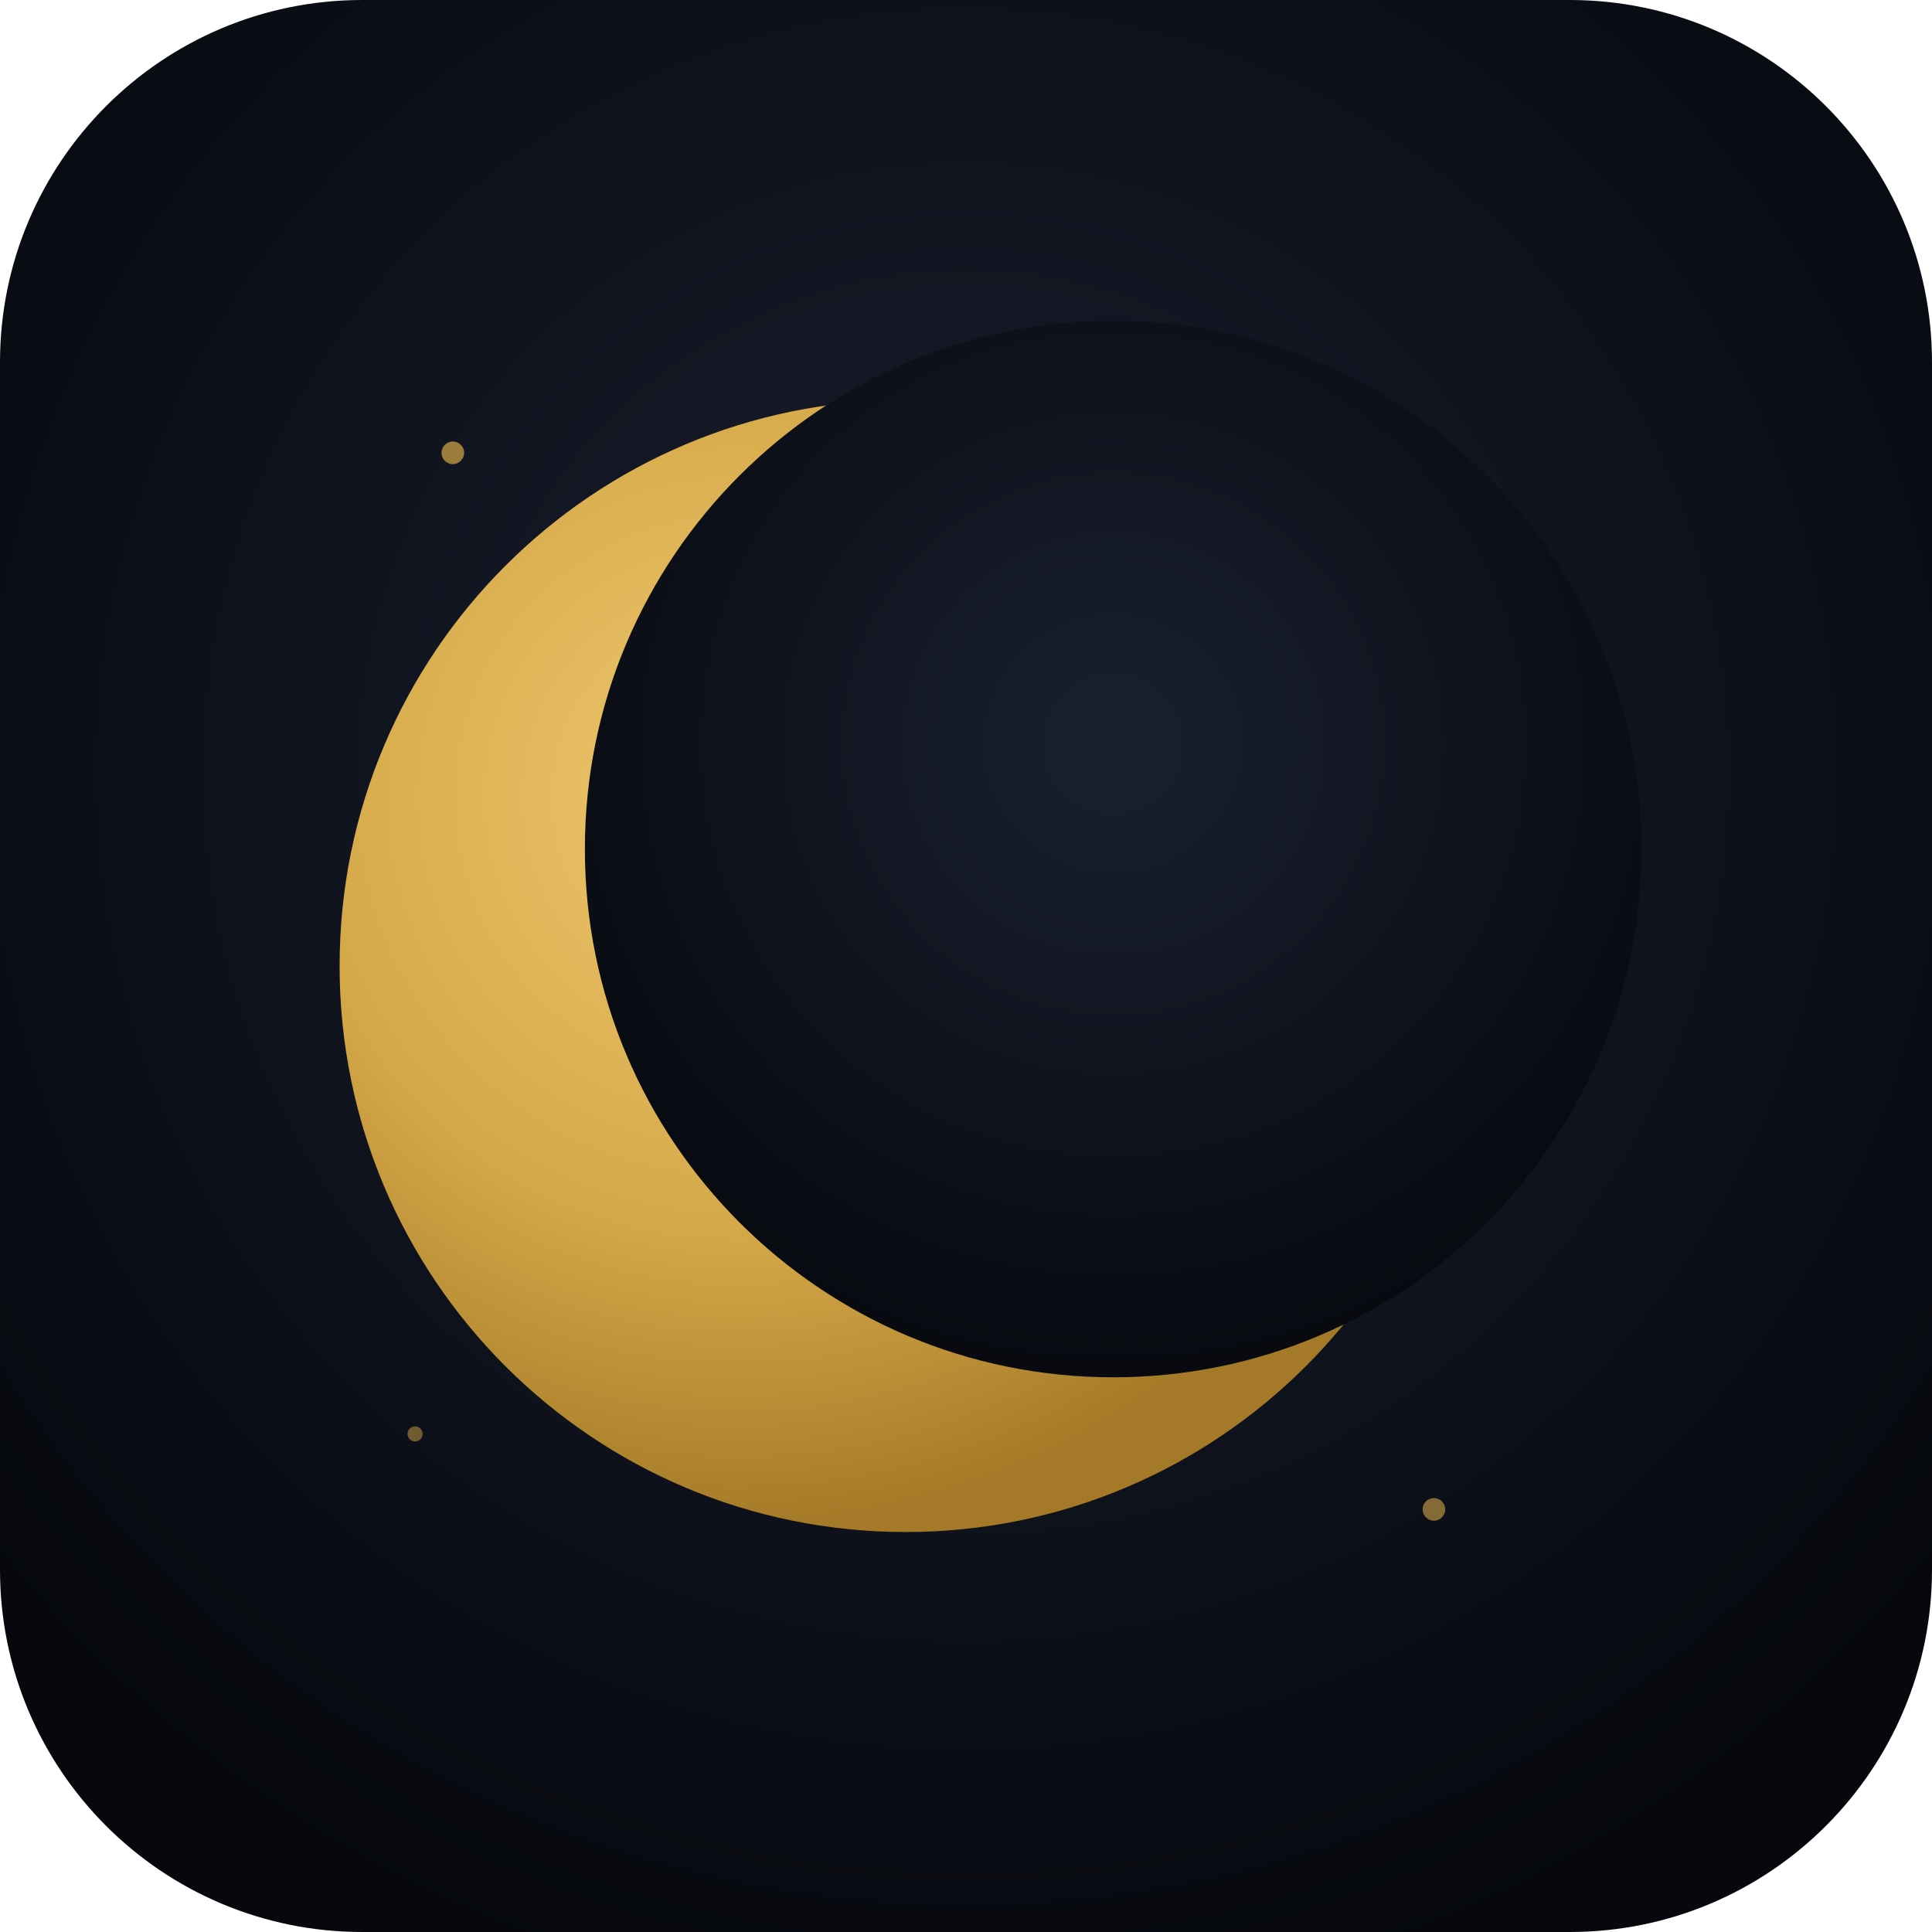
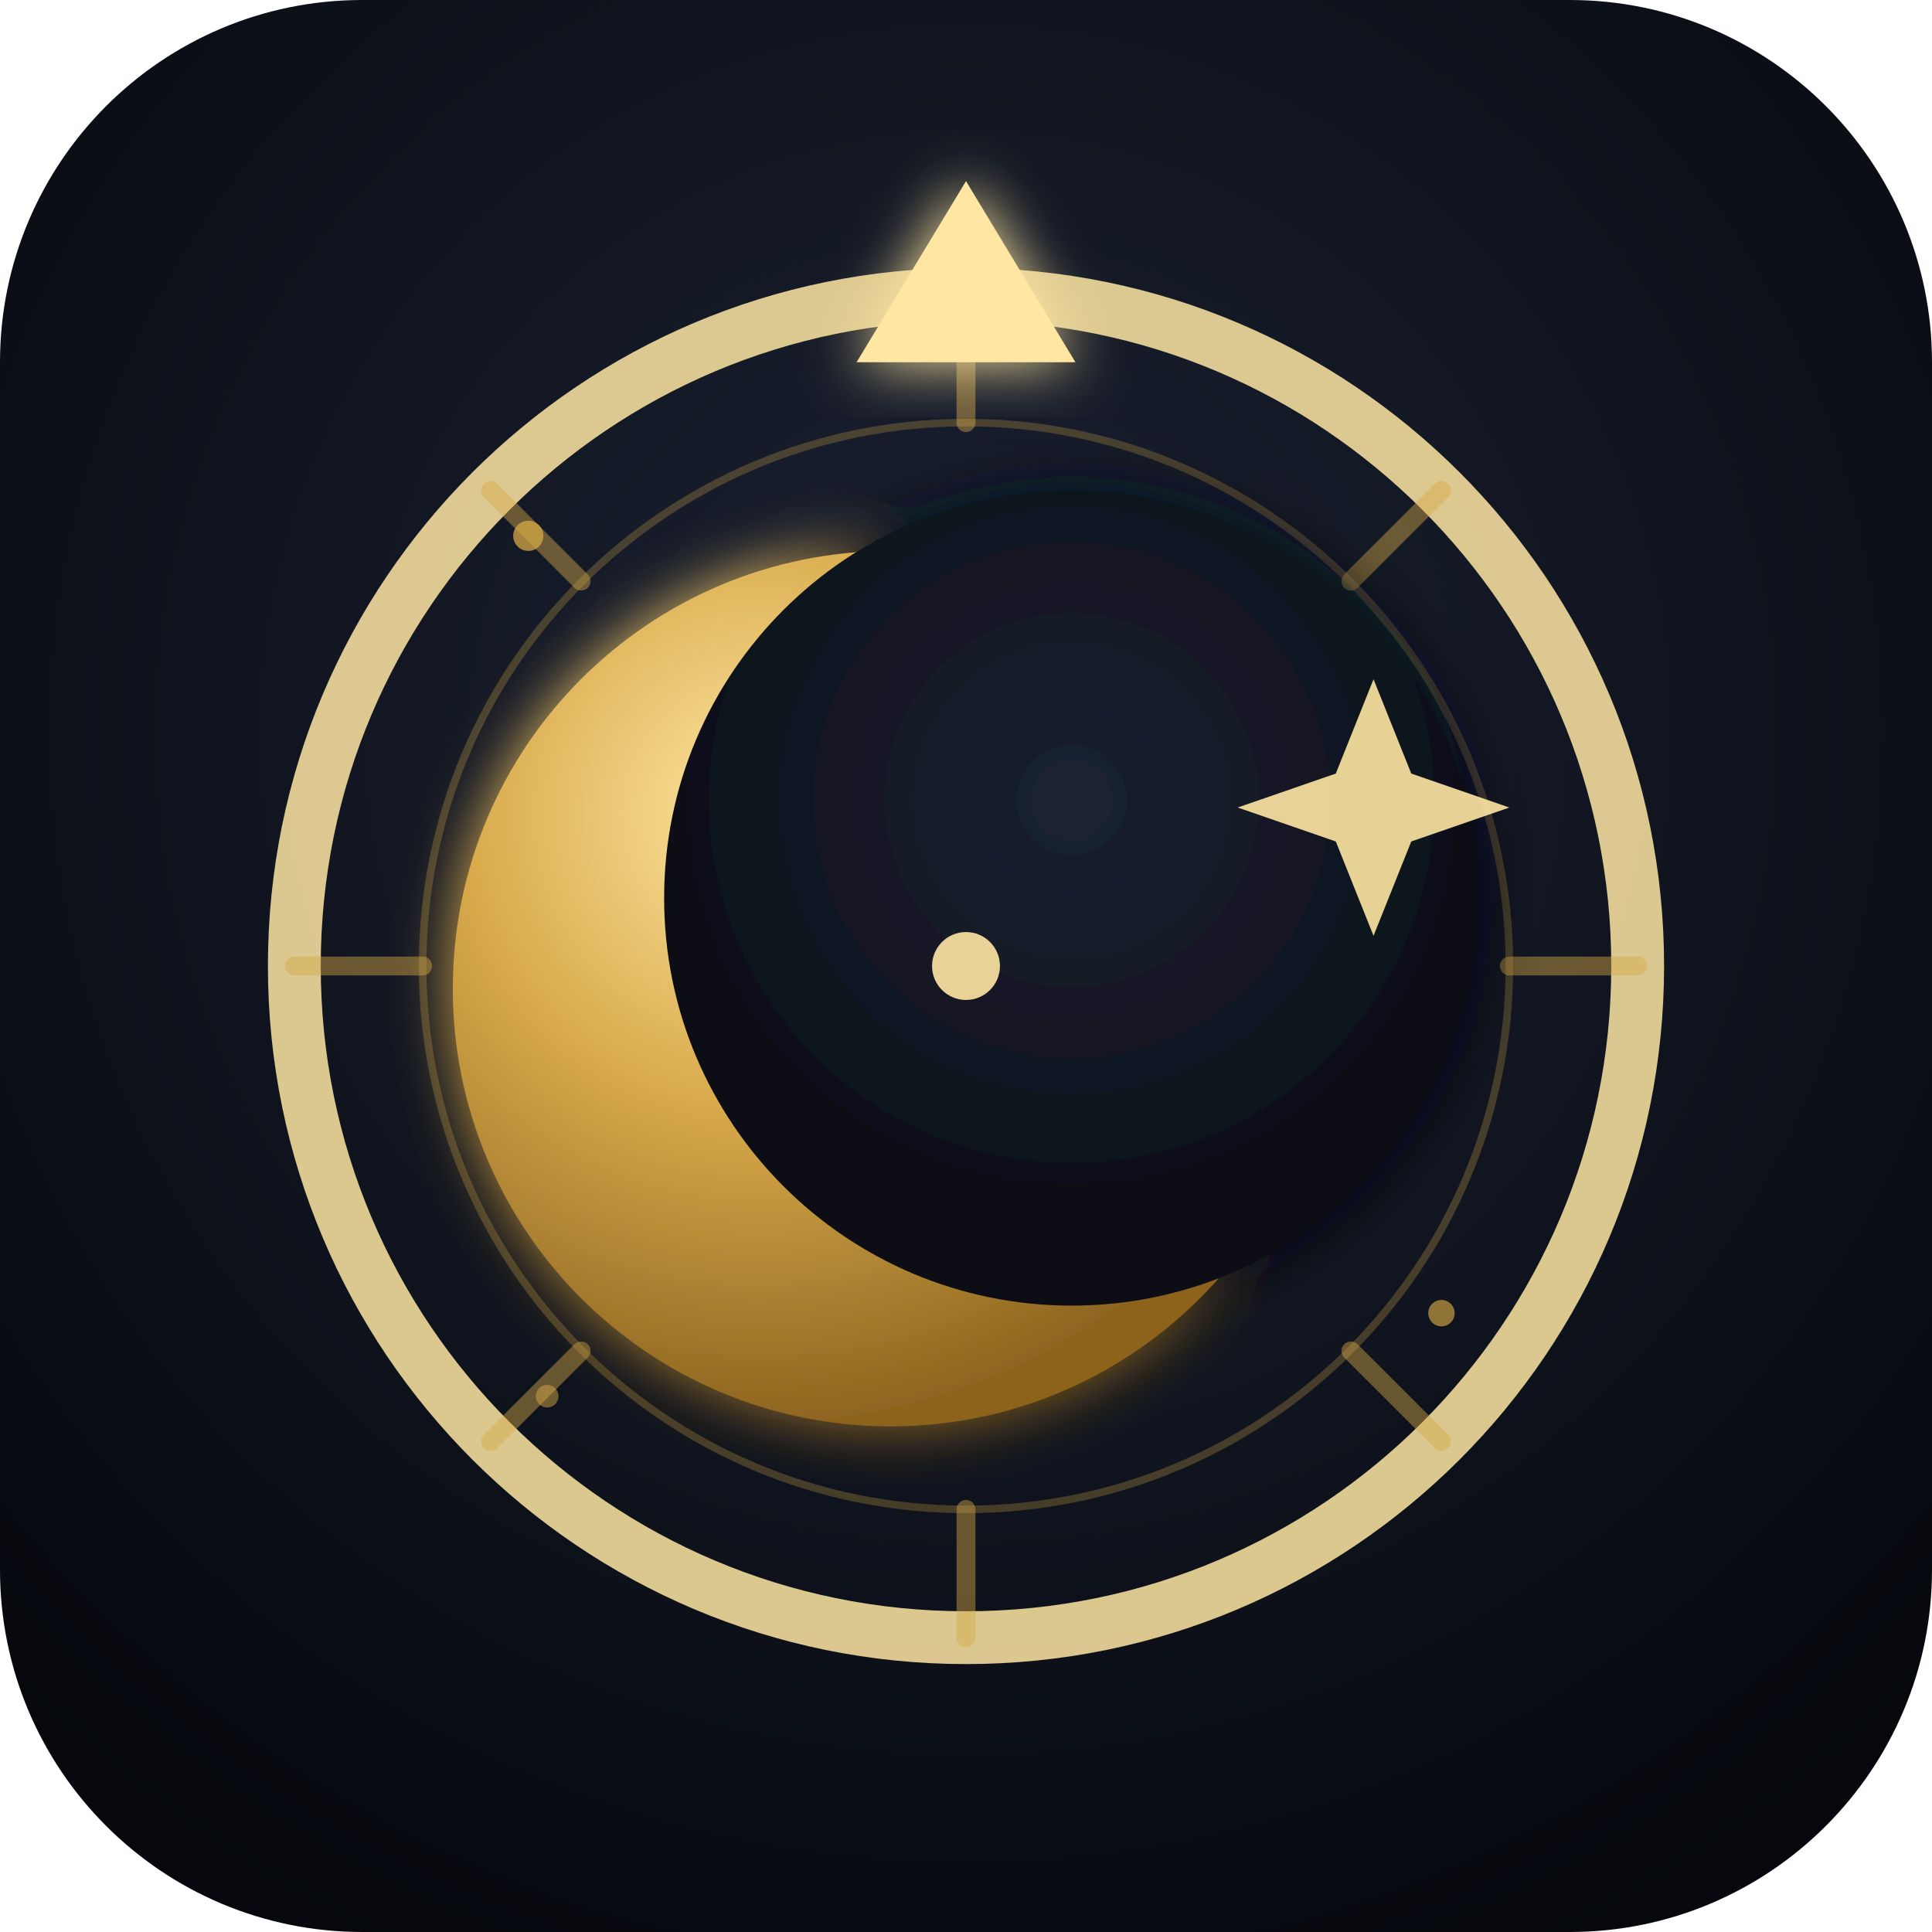
<svg xmlns="http://www.w3.org/2000/svg" viewBox="0 0 512 512" role="img" aria-label="Prueba Lunar">
  <defs>
-     <radialGradient id="bg" cx="50%" cy="40%" r="65%">
-       <stop offset="0%" stop-color="#1a2030" />
+     <radialGradient id="bg" cx="50%" cy="38%" r="70%">
+       <stop offset="0%" stop-color="#1b2233" />
      <stop offset="100%" stop-color="#06080d" />
    </radialGradient>
-     <radialGradient id="moon" cx="35%" cy="35%" r="65%">
-       <stop offset="0%" stop-color="#f0c870" />
-       <stop offset="60%" stop-color="#d4a847" />
-       <stop offset="100%" stop-color="#a47a28" />
+     <radialGradient id="moon" cx="35%" cy="30%" r="70%">
+       <stop offset="0%" stop-color="#ffe7a3" />
+       <stop offset="48%" stop-color="#d8aa4b" />
+       <stop offset="100%" stop-color="#8d641f" />
    </radialGradient>
+     <linearGradient id="goldStroke" x1="120" y1="80" x2="390" y2="430">
+       <stop offset="0%" stop-color="#ffe7a3" />
+       <stop offset="50%" stop-color="#d4a847" />
+       <stop offset="100%" stop-color="#8d641f" />
+     </linearGradient>
+     <filter id="softGlow" x="-30%" y="-30%" width="160%" height="160%">
+       <feGaussianBlur stdDeviation="8" result="blur" />
+       <feMerge>
+         <feMergeNode in="blur" />
+         <feMergeNode in="SourceGraphic" />
+       </feMerge>
+     </filter>
  </defs>
  <rect width="512" height="512" rx="96" fill="url(#bg)" />
-   <circle cx="120" cy="120" r="3" fill="#d4a847" opacity="0.7" />
-   <circle cx="400" cy="160" r="2.5" fill="#d4a847" opacity="0.5" />
-   <circle cx="380" cy="400" r="3" fill="#d4a847" opacity="0.6" />
-   <circle cx="110" cy="380" r="2" fill="#d4a847" opacity="0.5" />
-   <circle cx="240" cy="256" r="150" fill="url(#moon)" />
-   <circle cx="295" cy="225" r="140" fill="url(#bg)" />
+   <circle cx="256" cy="256" r="178" fill="none" stroke="url(#goldStroke)" stroke-width="14" opacity="0.85" />
+   <circle cx="256" cy="256" r="144" fill="none" stroke="#d4a847" stroke-width="2" opacity="0.28" />
+   <g stroke="#d4a847" stroke-width="5" stroke-linecap="round" opacity="0.45">
+     <line x1="256" y1="78" x2="256" y2="112" />
+     <line x1="256" y1="400" x2="256" y2="434" />
+     <line x1="78" y1="256" x2="112" y2="256" />
+     <line x1="400" y1="256" x2="434" y2="256" />
+     <line x1="130" y1="130" x2="154" y2="154" />
+     <line x1="358" y1="358" x2="382" y2="382" />
+     <line x1="382" y1="130" x2="358" y2="154" />
+     <line x1="154" y1="358" x2="130" y2="382" />
+   </g>
+   <path d="M256 48 L285 96 H227 Z" fill="url(#goldStroke)" filter="url(#softGlow)" />
+   <g filter="url(#softGlow)">
+     <circle cx="236" cy="262" r="116" fill="url(#moon)" />
+     <circle cx="284" cy="238" r="108" fill="url(#bg)" />
+   </g>
+   <path d="M364 180 L374 205 L400 214 L374 223 L364 248 L354 223 L328 214 L354 205 Z" fill="#ffe7a3" opacity="0.9" />
+   <circle cx="140" cy="142" r="4" fill="#d4a847" opacity="0.75" />
+   <circle cx="382" cy="348" r="3.5" fill="#d4a847" opacity="0.65" />
+   <circle cx="145" cy="370" r="3" fill="#d4a847" opacity="0.5" />
+   <circle cx="256" cy="256" r="9" fill="#ffe7a3" opacity="0.9" />
</svg>
